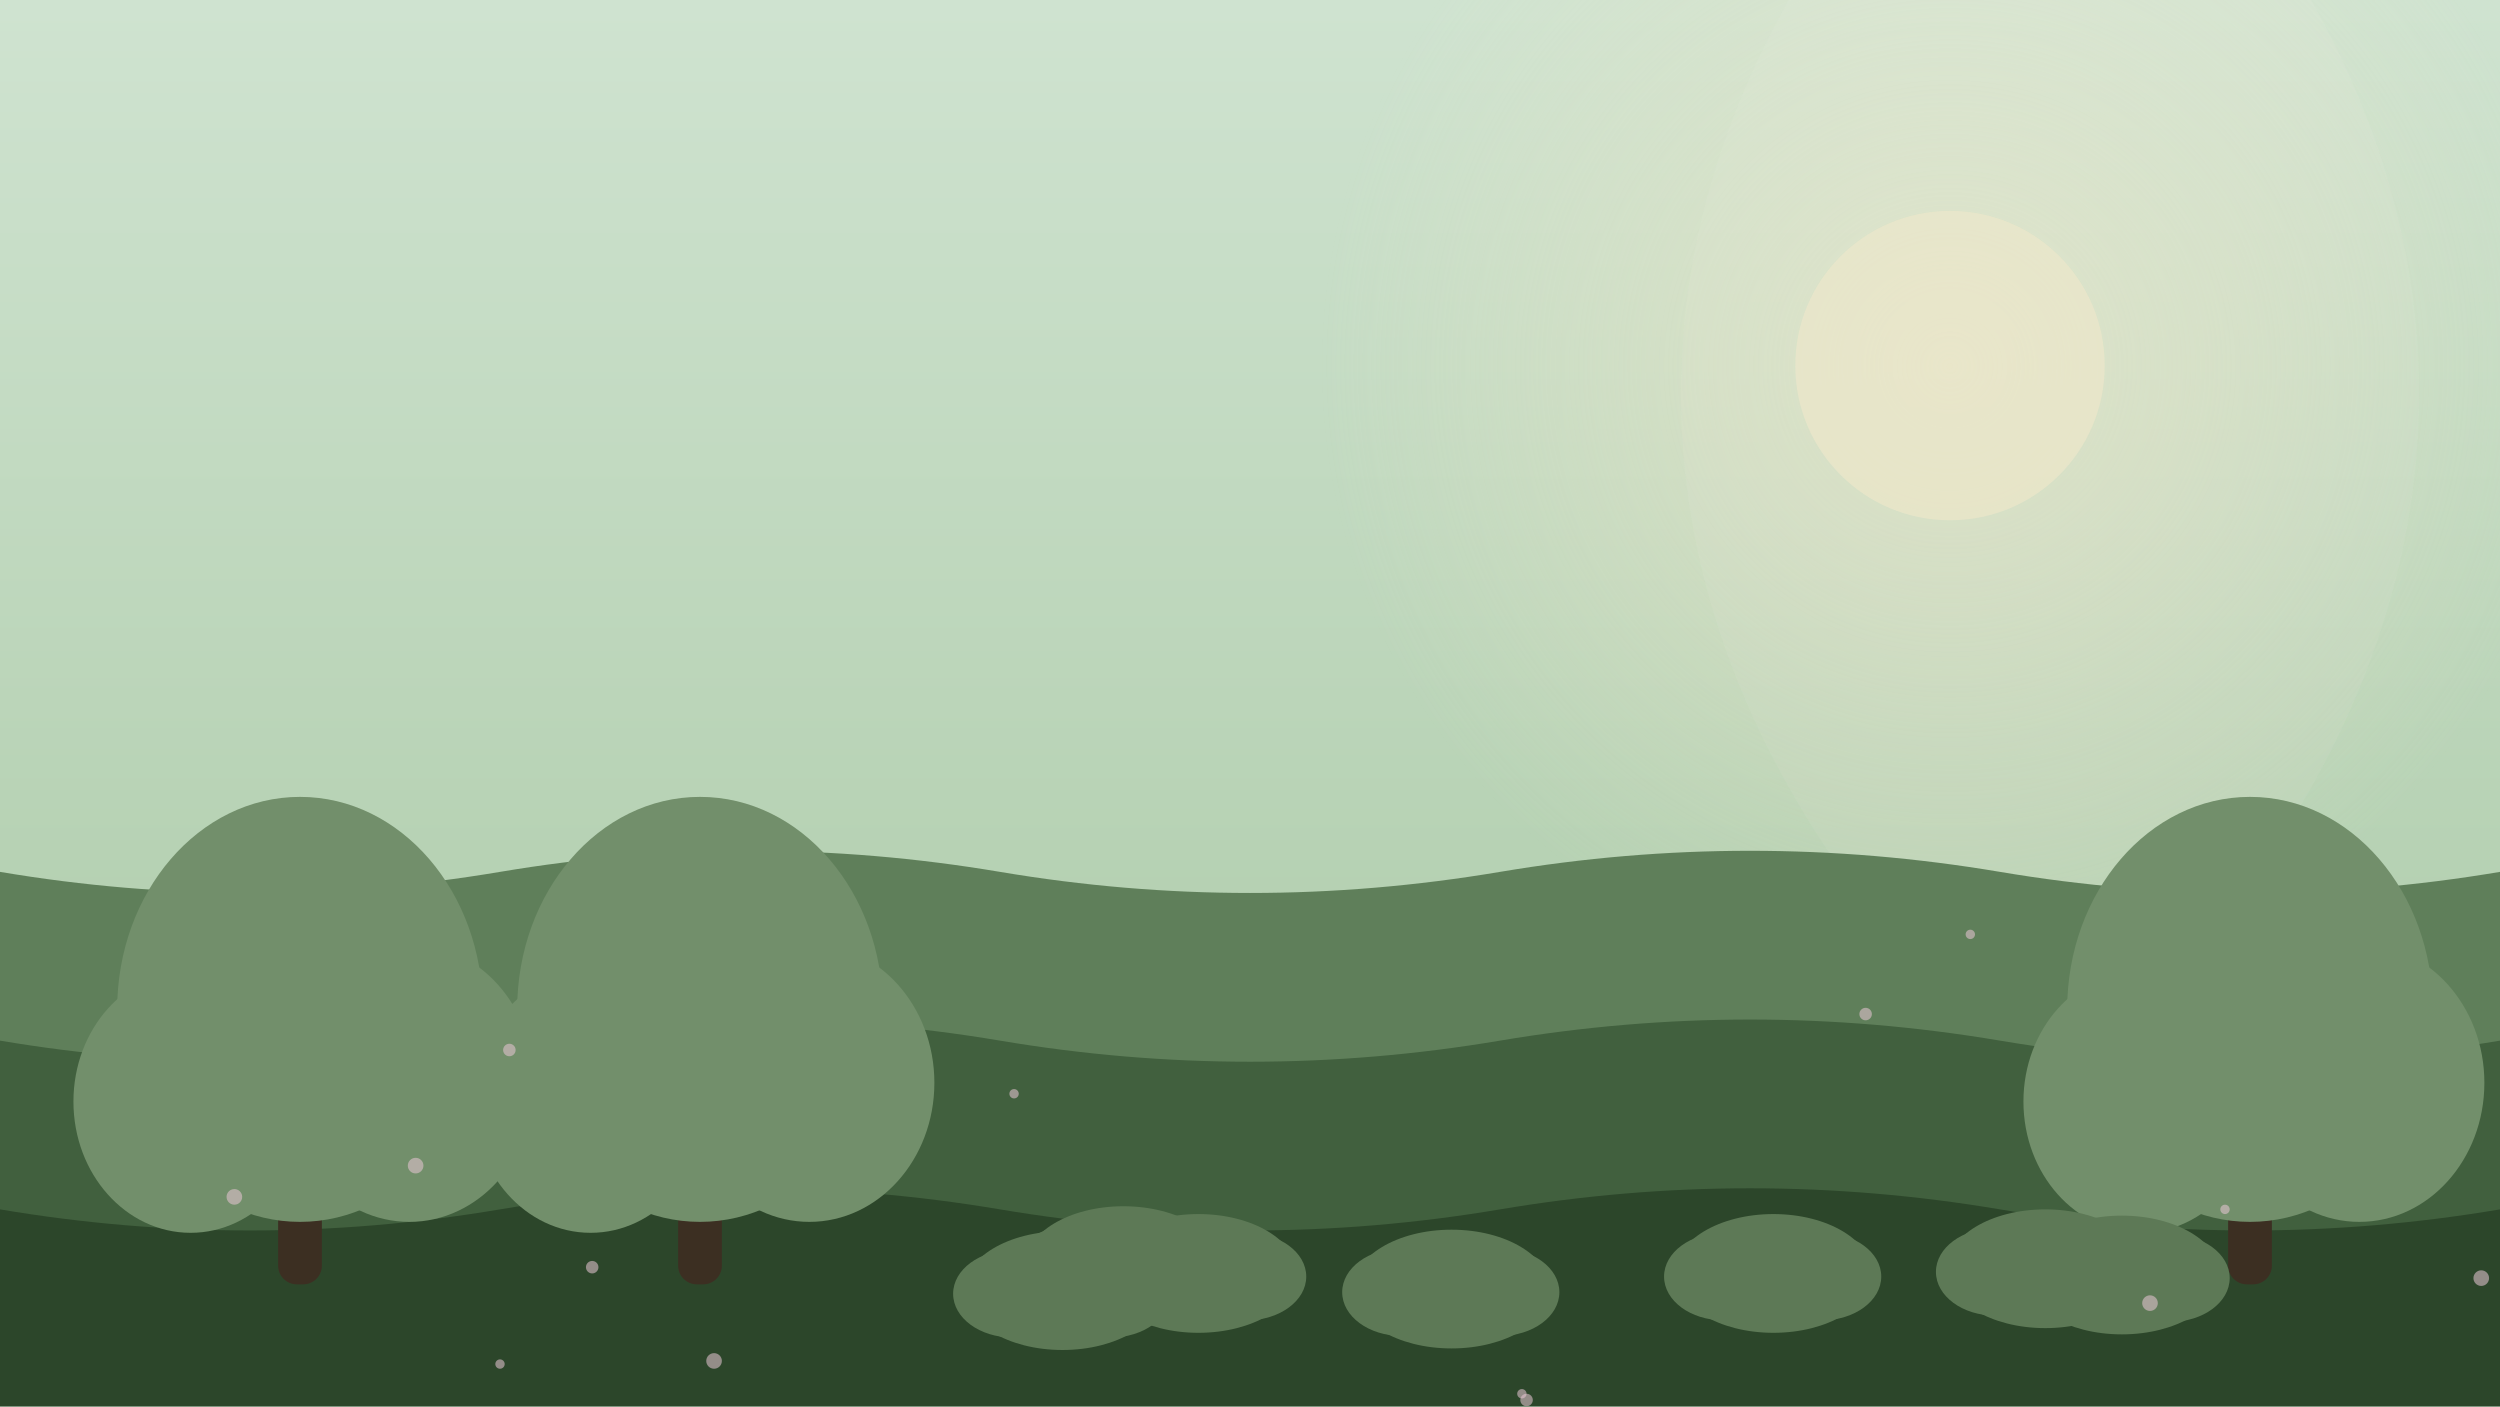
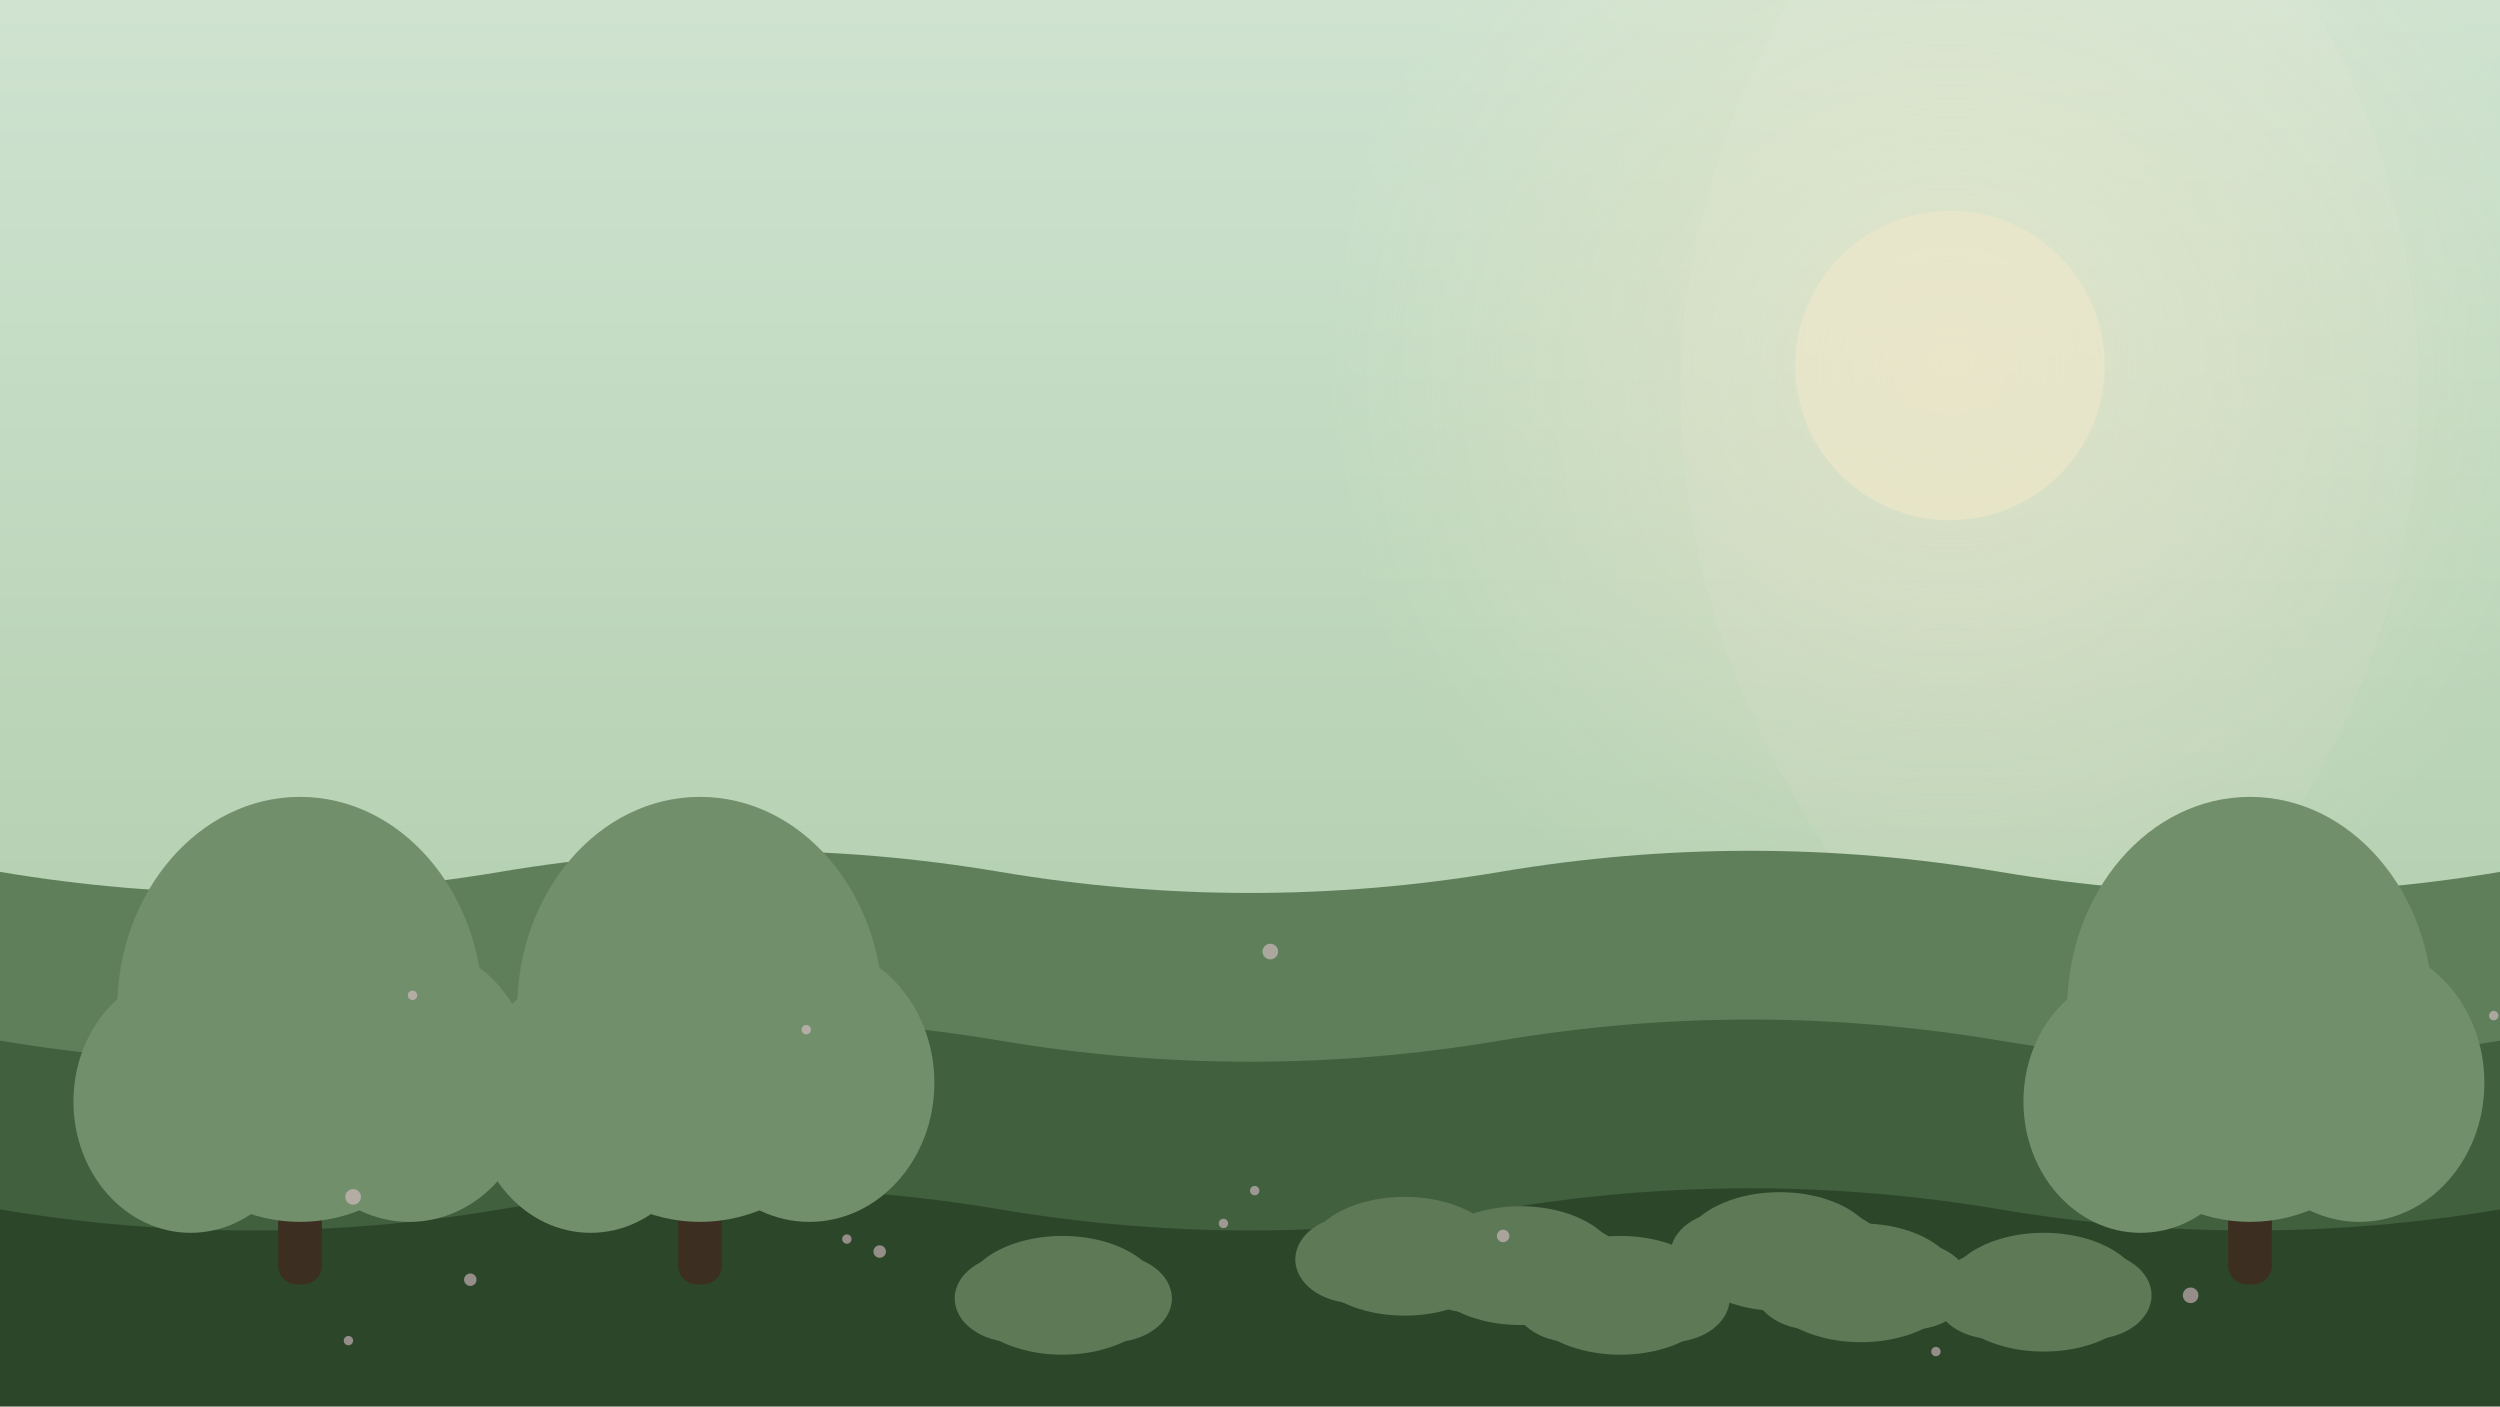
- <svg xmlns="http://www.w3.org/2000/svg" viewBox="0 0 1600 900" preserveAspectRatio="xMidYMid slice" role="img" aria-label="">
+ <svg xmlns="http://www.w3.org/2000/svg" viewBox="0 0 1600 900" preserveAspectRatio="xMidYMid slice" role="img" aria-label="Réalisation paysagère">
  <defs>
    <linearGradient id="sky" x1="0" y1="0" x2="0" y2="1">
      <stop offset="0" stop-color="#cfe3d0" />
      <stop offset="1" stop-color="#a7c7a2" />
    </linearGradient>
    <radialGradient id="orb">
      <stop offset="0" stop-color="#f1e7c9" stop-opacity="0.55" />
      <stop offset="1" stop-color="#f1e7c9" stop-opacity="0" />
    </radialGradient>
  </defs>
  <rect width="1600" height="900" fill="url(#sky)" />
  <circle cx="1248" cy="234" r="405" fill="url(#orb)" />
  <circle cx="1248" cy="234" r="99" fill="#f1e7c9" opacity="0.55" />
  <g opacity="0.06" fill="#F7F4EE">
    <path d="M1312.0 -198 C 1627.0 72, 1627.0 432.0, 1312.0 702.0 C 997.0 432.0, 997.0 72, 1312.0 -198 Z" />
    <rect x="1310.0" y="-198" width="4" height="900.0" rx="2" />
  </g>
  <path d="M0 558.0 Q 160 585 320 558 Q 480 531 640 558 Q 800 585 960 558 Q 1120 531 1280 558 Q 1440 585 1600 558 L 1600 9999 L 0 9999 Z" fill="#5f7f5a" opacity="1.0" />
  <path d="M0 666.0 Q 160 693 320 666 Q 480 639 640 666 Q 800 693 960 666 Q 1120 639 1280 666 Q 1440 693 1600 666 L 1600 9999 L 0 9999 Z" fill="#41603e" opacity="1.0" />
  <path d="M0 774.0 Q 160 801 320 774 Q 480 747 640 774 Q 800 801 960 774 Q 1120 747 1280 774 Q 1440 801 1600 774 L 1600 9999 L 0 9999 Z" fill="#2c462a" opacity="1.0" />
  <rect x="178" y="693" width="28" height="129" rx="12" fill="#3c2f22" />
  <ellipse cx="192" cy="646" rx="117" ry="136" fill="#728f6b" />
  <ellipse cx="122" cy="705" rx="75" ry="84" fill="#728f6b" />
  <ellipse cx="262" cy="693" rx="80" ry="89" fill="#728f6b" />
  <rect x="434" y="693" width="28" height="129" rx="12" fill="#3c2f22" />
  <ellipse cx="448" cy="646" rx="117" ry="136" fill="#728f6b" />
  <ellipse cx="378" cy="705" rx="75" ry="84" fill="#728f6b" />
  <ellipse cx="518" cy="693" rx="80" ry="89" fill="#728f6b" />
  <rect x="1426" y="693" width="28" height="129" rx="12" fill="#3c2f22" />
  <ellipse cx="1440" cy="646" rx="117" ry="136" fill="#728f6b" />
  <ellipse cx="1370" cy="705" rx="75" ry="84" fill="#728f6b" />
  <ellipse cx="1510" cy="693" rx="80" ry="89" fill="#728f6b" />
-   <ellipse cx="719" cy="810" rx="63" ry="38" fill="#5d7956" />
-   <ellipse cx="687" cy="812" rx="38" ry="28" fill="#5d7956" />
-   <ellipse cx="750" cy="812" rx="38" ry="28" fill="#5d7956" />
-   <ellipse cx="1358" cy="816" rx="63" ry="38" fill="#5d7956" />
-   <ellipse cx="1326" cy="818" rx="38" ry="28" fill="#5d7956" />
-   <ellipse cx="1389" cy="818" rx="38" ry="28" fill="#5d7956" />
-   <ellipse cx="680" cy="826" rx="63" ry="38" fill="#5d7956" />
-   <ellipse cx="648" cy="828" rx="38" ry="28" fill="#5d7956" />
-   <ellipse cx="711" cy="828" rx="38" ry="28" fill="#5d7956" />
-   <ellipse cx="1309" cy="812" rx="63" ry="38" fill="#5d7956" />
-   <ellipse cx="1277" cy="814" rx="38" ry="28" fill="#5d7956" />
-   <ellipse cx="1340" cy="814" rx="38" ry="28" fill="#5d7956" />
-   <ellipse cx="767" cy="815" rx="63" ry="38" fill="#5d7956" />
-   <ellipse cx="735" cy="817" rx="38" ry="28" fill="#5d7956" />
-   <ellipse cx="798" cy="817" rx="38" ry="28" fill="#5d7956" />
-   <ellipse cx="1135" cy="815" rx="63" ry="38" fill="#5d7956" />
-   <ellipse cx="1103" cy="817" rx="38" ry="28" fill="#5d7956" />
-   <ellipse cx="1166" cy="817" rx="38" ry="28" fill="#5d7956" />
-   <ellipse cx="929" cy="825" rx="63" ry="38" fill="#5d7956" />
-   <ellipse cx="897" cy="827" rx="38" ry="28" fill="#5d7956" />
-   <ellipse cx="960" cy="827" rx="38" ry="28" fill="#5d7956" />
-   <circle cx="320" cy="873" r="3" fill="#e9c7d6" opacity="0.55" />
-   <circle cx="974" cy="892" r="3" fill="#e9c7d6" opacity="0.55" />
-   <circle cx="1376" cy="834" r="5" fill="#e9c7d6" opacity="0.55" />
-   <circle cx="1194" cy="649" r="4" fill="#e9c7d6" opacity="0.55" />
-   <circle cx="266" cy="746" r="5" fill="#e9c7d6" opacity="0.55" />
-   <circle cx="379" cy="811" r="4" fill="#e9c7d6" opacity="0.55" />
-   <circle cx="1261" cy="598" r="3" fill="#e9c7d6" opacity="0.55" />
-   <circle cx="150" cy="766" r="5" fill="#e9c7d6" opacity="0.55" />
-   <circle cx="977" cy="896" r="4" fill="#e9c7d6" opacity="0.55" />
-   <circle cx="326" cy="672" r="4" fill="#e9c7d6" opacity="0.55" />
-   <circle cx="1588" cy="818" r="5" fill="#e9c7d6" opacity="0.55" />
-   <circle cx="457" cy="871" r="5" fill="#e9c7d6" opacity="0.55" />
-   <circle cx="1424" cy="774" r="3" fill="#e9c7d6" opacity="0.55" />
-   <circle cx="649" cy="700" r="3" fill="#e9c7d6" opacity="0.55" />
-   <g font-family="Georgia, 'Times New Roman', serif">
-     <text x="56" y="830" font-size="44" fill="#F7F4EE" font-weight="600" letter-spacing="0.5" />
-   </g>
+   <ellipse cx="1139" cy="801" rx="63" ry="38" fill="#5d7956" />
+   <ellipse cx="1107" cy="803" rx="38" ry="28" fill="#5d7956" />
+   <ellipse cx="1170" cy="803" rx="38" ry="28" fill="#5d7956" />
+   <ellipse cx="899" cy="804" rx="63" ry="38" fill="#5d7956" />
+   <ellipse cx="867" cy="806" rx="38" ry="28" fill="#5d7956" />
+   <ellipse cx="930" cy="806" rx="38" ry="28" fill="#5d7956" />
+   <ellipse cx="1191" cy="821" rx="63" ry="38" fill="#5d7956" />
+   <ellipse cx="1160" cy="823" rx="38" ry="28" fill="#5d7956" />
+   <ellipse cx="1223" cy="823" rx="38" ry="28" fill="#5d7956" />
+   <ellipse cx="1037" cy="829" rx="63" ry="38" fill="#5d7956" />
+   <ellipse cx="1006" cy="831" rx="38" ry="28" fill="#5d7956" />
+   <ellipse cx="1069" cy="831" rx="38" ry="28" fill="#5d7956" />
+   <ellipse cx="1308" cy="827" rx="63" ry="38" fill="#5d7956" />
+   <ellipse cx="1276" cy="829" rx="38" ry="28" fill="#5d7956" />
+   <ellipse cx="1339" cy="829" rx="38" ry="28" fill="#5d7956" />
+   <ellipse cx="680" cy="829" rx="63" ry="38" fill="#5d7956" />
+   <ellipse cx="649" cy="831" rx="38" ry="28" fill="#5d7956" />
+   <ellipse cx="712" cy="831" rx="38" ry="28" fill="#5d7956" />
+   <ellipse cx="973" cy="810" rx="63" ry="38" fill="#5d7956" />
+   <ellipse cx="941" cy="812" rx="38" ry="28" fill="#5d7956" />
+   <ellipse cx="1004" cy="812" rx="38" ry="28" fill="#5d7956" />
+   <circle cx="1596" cy="650" r="3" fill="#e9c7d6" opacity="0.55" />
+   <circle cx="226" cy="766" r="5" fill="#e9c7d6" opacity="0.55" />
+   <circle cx="783" cy="783" r="3" fill="#e9c7d6" opacity="0.55" />
+   <circle cx="803" cy="762" r="3" fill="#e9c7d6" opacity="0.55" />
+   <circle cx="264" cy="637" r="3" fill="#e9c7d6" opacity="0.55" />
+   <circle cx="962" cy="791" r="4" fill="#e9c7d6" opacity="0.55" />
+   <circle cx="1239" cy="865" r="3" fill="#e9c7d6" opacity="0.55" />
+   <circle cx="301" cy="819" r="4" fill="#e9c7d6" opacity="0.55" />
+   <circle cx="813" cy="609" r="5" fill="#e9c7d6" opacity="0.55" />
+   <circle cx="563" cy="801" r="4" fill="#e9c7d6" opacity="0.55" />
+   <circle cx="542" cy="793" r="3" fill="#e9c7d6" opacity="0.55" />
+   <circle cx="223" cy="858" r="3" fill="#e9c7d6" opacity="0.55" />
+   <circle cx="1402" cy="829" r="5" fill="#e9c7d6" opacity="0.55" />
+   <circle cx="516" cy="659" r="3" fill="#e9c7d6" opacity="0.55" />
</svg>
